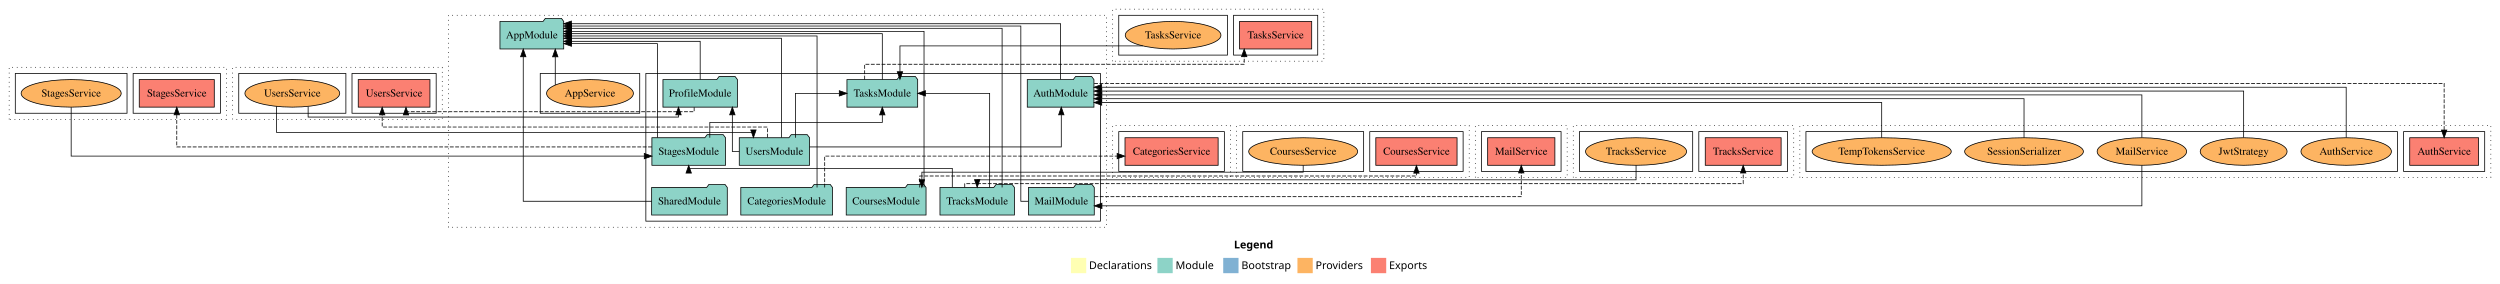
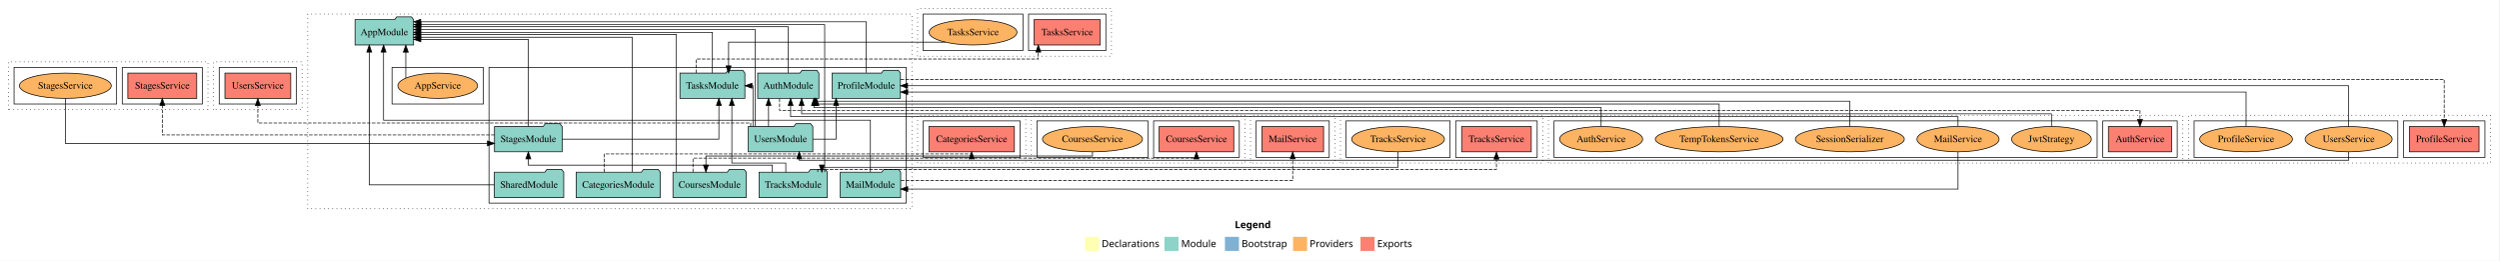
- <svg xmlns="http://www.w3.org/2000/svg" width="3267pt" height="371pt" viewBox="0.00 0.00 3267.00 371.00">
+ <svg xmlns="http://www.w3.org/2000/svg" width="3557pt" height="371pt" viewBox="0.00 0.00 3557.00 371.00">
  <g id="graph0" class="graph" transform="scale(1 1) rotate(0) translate(4 367)">
-     <polygon fill="#ffffff" stroke="transparent" points="-4,4 -4,-367 3263,-367 3263,4 -4,4" />
-     <text text-anchor="start" x="1608.509" y="-42.4" font-family="sans-serif" font-weight="bold" font-size="14.00" fill="#000000">Legend</text>
-     <polygon fill="#ffffb3" stroke="transparent" points="1395.5,-10 1395.5,-30 1415.5,-30 1415.5,-10 1395.5,-10" />
-     <text text-anchor="start" x="1419.129" y="-15.4" font-family="sans-serif" font-size="14.00" fill="#000000">  Declarations</text>
-     <polygon fill="#8dd3c7" stroke="transparent" points="1508.5,-10 1508.5,-30 1528.5,-30 1528.5,-10 1508.5,-10" />
-     <text text-anchor="start" x="1532.225" y="-15.4" font-family="sans-serif" font-size="14.00" fill="#000000">  Module</text>
-     <polygon fill="#80b1d3" stroke="transparent" points="1594.5,-10 1594.5,-30 1614.5,-30 1614.5,-10 1594.5,-10" />
-     <text text-anchor="start" x="1618.281" y="-15.4" font-family="sans-serif" font-size="14.00" fill="#000000">  Bootstrap</text>
-     <polygon fill="#fdb462" stroke="transparent" points="1691.5,-10 1691.5,-30 1711.5,-30 1711.5,-10 1691.5,-10" />
-     <text text-anchor="start" x="1715.173" y="-15.4" font-family="sans-serif" font-size="14.00" fill="#000000">  Providers</text>
-     <polygon fill="#fb8072" stroke="transparent" points="1787.5,-10 1787.5,-30 1807.5,-30 1807.5,-10 1787.5,-10" />
-     <text text-anchor="start" x="1811.226" y="-15.4" font-family="sans-serif" font-size="14.00" fill="#000000">  Exports</text>
+     <polygon fill="#ffffff" stroke="transparent" points="-4,4 -4,-367 3553,-367 3553,4 -4,4" />
+     <text text-anchor="start" x="1753.509" y="-42.4" font-family="sans-serif" font-weight="bold" font-size="14.00" fill="#000000">Legend</text>
+     <polygon fill="#ffffb3" stroke="transparent" points="1540.5,-10 1540.5,-30 1560.5,-30 1560.5,-10 1540.5,-10" />
+     <text text-anchor="start" x="1564.129" y="-15.4" font-family="sans-serif" font-size="14.00" fill="#000000">  Declarations</text>
+     <polygon fill="#8dd3c7" stroke="transparent" points="1653.5,-10 1653.5,-30 1673.5,-30 1673.5,-10 1653.5,-10" />
+     <text text-anchor="start" x="1677.225" y="-15.4" font-family="sans-serif" font-size="14.00" fill="#000000">  Module</text>
+     <polygon fill="#80b1d3" stroke="transparent" points="1739.5,-10 1739.5,-30 1759.5,-30 1759.5,-10 1739.5,-10" />
+     <text text-anchor="start" x="1763.281" y="-15.4" font-family="sans-serif" font-size="14.00" fill="#000000">  Bootstrap</text>
+     <polygon fill="#fdb462" stroke="transparent" points="1836.5,-10 1836.5,-30 1856.5,-30 1856.5,-10 1836.5,-10" />
+     <text text-anchor="start" x="1860.173" y="-15.4" font-family="sans-serif" font-size="14.00" fill="#000000">  Providers</text>
+     <polygon fill="#fb8072" stroke="transparent" points="1932.5,-10 1932.5,-30 1952.5,-30 1952.5,-10 1932.5,-10" />
+     <text text-anchor="start" x="1956.226" y="-15.4" font-family="sans-serif" font-size="14.00" fill="#000000">  Exports</text>
    <g id="clust1" class="cluster">
-       <polygon fill="none" stroke="#000000" stroke-dasharray="1,5" points="582,-70 582,-347 1442,-347 1442,-70 582,-70" />
+       <polygon fill="none" stroke="#000000" stroke-dasharray="1,5" points="434,-70 434,-347 1294,-347 1294,-70 434,-70" />
    </g>
    <g id="clust3" class="cluster">
-       <polygon fill="none" stroke="#000000" points="840,-78 840,-271 1434,-271 1434,-78 840,-78" />
+       <polygon fill="none" stroke="#000000" points="692,-78 692,-271 1286,-271 1286,-78 692,-78" />
    </g>
    <g id="clust6" class="cluster">
-       <polygon fill="none" stroke="#000000" points="702,-219 702,-271 832,-271 832,-219 702,-219" />
+       <polygon fill="none" stroke="#000000" points="554,-219 554,-271 684,-271 684,-219 554,-219" />
    </g>
    <g id="clust7" class="cluster">
-       <polygon fill="none" stroke="#000000" stroke-dasharray="1,5" points="2348,-135 2348,-203 3251,-203 3251,-135 2348,-135" />
+       <polygon fill="none" stroke="#000000" stroke-dasharray="1,5" points="2200,-135 2200,-203 3103,-203 3103,-135 2200,-135" />
    </g>
    <g id="clust10" class="cluster">
-       <polygon fill="none" stroke="#000000" points="3137,-143 3137,-195 3243,-195 3243,-143 3137,-143" />
+       <polygon fill="none" stroke="#000000" points="2989,-143 2989,-195 3095,-195 3095,-143 2989,-143" />
    </g>
    <g id="clust12" class="cluster">
-       <polygon fill="none" stroke="#000000" points="2356,-143 2356,-195 3129,-195 3129,-143 2356,-143" />
+       <polygon fill="none" stroke="#000000" points="2208,-143 2208,-195 2981,-195 2981,-143 2208,-143" />
    </g>
    <g id="clust13" class="cluster">
-       <polygon fill="none" stroke="#000000" stroke-dasharray="1,5" points="1450,-135 1450,-203 1604,-203 1604,-135 1450,-135" />
+       <polygon fill="none" stroke="#000000" stroke-dasharray="1,5" points="1302,-135 1302,-203 1456,-203 1456,-135 1302,-135" />
    </g>
    <g id="clust16" class="cluster">
-       <polygon fill="none" stroke="#000000" points="1458,-143 1458,-195 1596,-195 1596,-143 1458,-143" />
+       <polygon fill="none" stroke="#000000" points="1310,-143 1310,-195 1448,-195 1448,-143 1310,-143" />
    </g>
    <g id="clust19" class="cluster">
-       <polygon fill="none" stroke="#000000" stroke-dasharray="1,5" points="1612,-135 1612,-203 1916,-203 1916,-135 1612,-135" />
+       <polygon fill="none" stroke="#000000" stroke-dasharray="1,5" points="1464,-135 1464,-203 1768,-203 1768,-135 1464,-135" />
    </g>
    <g id="clust22" class="cluster">
-       <polygon fill="none" stroke="#000000" points="1786,-143 1786,-195 1908,-195 1908,-143 1786,-143" />
+       <polygon fill="none" stroke="#000000" points="1638,-143 1638,-195 1760,-195 1760,-143 1638,-143" />
    </g>
    <g id="clust24" class="cluster">
-       <polygon fill="none" stroke="#000000" points="1620,-143 1620,-195 1778,-195 1778,-143 1620,-143" />
+       <polygon fill="none" stroke="#000000" points="1472,-143 1472,-195 1630,-195 1630,-143 1472,-143" />
    </g>
    <g id="clust31" class="cluster">
-       <polygon fill="none" stroke="#000000" stroke-dasharray="1,5" points="1924,-135 1924,-203 2044,-203 2044,-135 1924,-135" />
+       <polygon fill="none" stroke="#000000" stroke-dasharray="1,5" points="1776,-135 1776,-203 1896,-203 1896,-135 1776,-135" />
    </g>
    <g id="clust34" class="cluster">
-       <polygon fill="none" stroke="#000000" points="1932,-143 1932,-195 2036,-195 2036,-143 1932,-143" />
+       <polygon fill="none" stroke="#000000" points="1784,-143 1784,-195 1888,-195 1888,-143 1784,-143" />
    </g>
    <g id="clust37" class="cluster">
-       <polygon fill="none" stroke="#000000" stroke-dasharray="1,5" points="300,-211 300,-279 574,-279 574,-211 300,-211" />
+       <polygon fill="none" stroke="#000000" stroke-dasharray="1,5" points="3111,-135 3111,-203 3541,-203 3541,-135 3111,-135" />
    </g>
    <g id="clust40" class="cluster">
-       <polygon fill="none" stroke="#000000" points="456,-219 456,-271 566,-271 566,-219 456,-219" />
+       <polygon fill="none" stroke="#000000" points="3417,-143 3417,-195 3533,-195 3533,-143 3417,-143" />
    </g>
    <g id="clust42" class="cluster">
-       <polygon fill="none" stroke="#000000" points="308,-219 308,-271 448,-271 448,-219 308,-219" />
+       <polygon fill="none" stroke="#000000" points="3119,-143 3119,-195 3409,-195 3409,-143 3119,-143" />
    </g>
    <g id="clust49" class="cluster">
      <polygon fill="none" stroke="#000000" stroke-dasharray="1,5" points="8,-211 8,-279 292,-279 292,-211 8,-211" />
    </g>
    <g id="clust52" class="cluster">
      <polygon fill="none" stroke="#000000" points="170,-219 170,-271 284,-271 284,-219 170,-219" />
    </g>
    <g id="clust54" class="cluster">
      <polygon fill="none" stroke="#000000" points="16,-219 16,-271 162,-271 162,-219 16,-219" />
    </g>
    <g id="clust55" class="cluster">
-       <polygon fill="none" stroke="#000000" stroke-dasharray="1,5" points="1450,-287 1450,-355 1726,-355 1726,-287 1450,-287" />
+       <polygon fill="none" stroke="#000000" stroke-dasharray="1,5" points="1302,-287 1302,-355 1578,-355 1578,-287 1302,-287" />
    </g>
    <g id="clust58" class="cluster">
-       <polygon fill="none" stroke="#000000" points="1608,-295 1608,-347 1718,-347 1718,-295 1608,-295" />
+       <polygon fill="none" stroke="#000000" points="1460,-295 1460,-347 1570,-347 1570,-295 1460,-295" />
    </g>
    <g id="clust60" class="cluster">
-       <polygon fill="none" stroke="#000000" points="1458,-295 1458,-347 1600,-347 1600,-295 1458,-295" />
+       <polygon fill="none" stroke="#000000" points="1310,-295 1310,-347 1452,-347 1452,-295 1310,-295" />
    </g>
    <g id="clust61" class="cluster">
-       <polygon fill="none" stroke="#000000" stroke-dasharray="1,5" points="2052,-135 2052,-203 2340,-203 2340,-135 2052,-135" />
+       <polygon fill="none" stroke="#000000" stroke-dasharray="1,5" points="1904,-135 1904,-203 2192,-203 2192,-135 1904,-135" />
    </g>
    <g id="clust64" class="cluster">
-       <polygon fill="none" stroke="#000000" points="2216,-143 2216,-195 2332,-195 2332,-143 2216,-143" />
+       <polygon fill="none" stroke="#000000" points="2068,-143 2068,-195 2184,-195 2184,-143 2068,-143" />
    </g>
    <g id="clust66" class="cluster">
-       <polygon fill="none" stroke="#000000" points="2060,-143 2060,-195 2208,-195 2208,-143 2060,-143" />
+       <polygon fill="none" stroke="#000000" points="1912,-143 1912,-195 2060,-195 2060,-143 1912,-143" />
+     </g>
+     <g id="clust67" class="cluster">
+       <polygon fill="none" stroke="#000000" stroke-dasharray="1,5" points="300,-211 300,-279 426,-279 426,-211 300,-211" />
+     </g>
+     <g id="clust70" class="cluster">
+       <polygon fill="none" stroke="#000000" points="308,-219 308,-271 418,-271 418,-219 308,-219" />
    </g>
    <g id="node1" class="node">
-       <polygon fill="#8dd3c7" stroke="#000000" points="1425.548,-263 1422.548,-267 1401.548,-267 1398.548,-263 1338.452,-263 1338.452,-227 1425.548,-227 1425.548,-263" />
-       <text text-anchor="middle" x="1382" y="-240.8" font-family="Times,serif" font-size="14.00" fill="#000000">AuthModule</text>
+       <polygon fill="#8dd3c7" stroke="#000000" points="1161.548,-263 1158.548,-267 1137.548,-267 1134.548,-263 1074.452,-263 1074.452,-227 1161.548,-227 1161.548,-263" />
+       <text text-anchor="middle" x="1118" y="-240.8" font-family="Times,serif" font-size="14.00" fill="#000000">AuthModule</text>
    </g>
    <g id="node11" class="node">
-       <polygon fill="#8dd3c7" stroke="#000000" points="732.657,-339 729.657,-343 708.657,-343 705.657,-339 649.343,-339 649.343,-303 732.657,-303 732.657,-339" />
-       <text text-anchor="middle" x="691" y="-316.8" font-family="Times,serif" font-size="14.00" fill="#000000">AppModule</text>
+       <polygon fill="#8dd3c7" stroke="#000000" points="584.657,-339 581.657,-343 560.657,-343 557.657,-339 501.343,-339 501.343,-303 584.657,-303 584.657,-339" />
+       <text text-anchor="middle" x="543" y="-316.8" font-family="Times,serif" font-size="14.00" fill="#000000">AppModule</text>
    </g>
    <g id="edge1" class="edge">
-       <path fill="none" stroke="#000000" d="M1382,-263.415C1382,-290.006 1382,-336 1382,-336 1382,-336 742.669,-336 742.669,-336" />
-       <polygon fill="#000000" stroke="#000000" points="742.669,-332.5 732.669,-336 742.669,-339.5 742.669,-332.5" />
+       <path fill="none" stroke="#000000" d="M1118,-263.227C1118,-287.932 1118,-329 1118,-329 1118,-329 594.816,-329 594.816,-329" />
+       <polygon fill="#000000" stroke="#000000" points="594.816,-325.5 584.816,-329 594.816,-332.5 594.816,-325.5" />
    </g>
    <g id="node13" class="node">
-       <polygon fill="#fb8072" stroke="#000000" points="3234.976,-187 3145.024,-187 3145.024,-151 3234.976,-151 3234.976,-187" />
-       <text text-anchor="middle" x="3190" y="-164.8" font-family="Times,serif" font-size="14.00" fill="#000000">AuthService </text>
+       <polygon fill="#fb8072" stroke="#000000" points="3086.976,-187 2997.024,-187 2997.024,-151 3086.976,-151 3086.976,-187" />
+       <text text-anchor="middle" x="3042" y="-164.8" font-family="Times,serif" font-size="14.00" fill="#000000">AuthService </text>
    </g>
    <g id="edge13" class="edge">
-       <path fill="none" stroke="#000000" stroke-dasharray="5,2" d="M1425.796,-258C1701.908,-258 3190,-258 3190,-258 3190,-258 3190,-197.011 3190,-197.011" />
-       <polygon fill="#000000" stroke="#000000" points="3193.5,-197.01 3190,-187.011 3186.5,-197.011 3193.5,-197.01" />
+       <path fill="none" stroke="#000000" stroke-dasharray="5,2" d="M1105.62,-226.68C1105.62,-218.212 1105.62,-210 1105.62,-210 1105.62,-210 3042,-210 3042,-210 3042,-210 3042,-197.102 3042,-197.102" />
+       <polygon fill="#000000" stroke="#000000" points="3045.5,-197.102 3042,-187.102 3038.5,-197.103 3045.5,-197.102" />
    </g>
    <g id="node2" class="node">
-       <polygon fill="#8dd3c7" stroke="#000000" points="1083.917,-122 1080.917,-126 1059.917,-126 1056.917,-122 964.083,-122 964.083,-86 1083.917,-86 1083.917,-122" />
-       <text text-anchor="middle" x="1024" y="-99.8" font-family="Times,serif" font-size="14.00" fill="#000000">CategoriesModule</text>
+       <polygon fill="#8dd3c7" stroke="#000000" points="935.917,-122 932.917,-126 911.917,-126 908.917,-122 816.083,-122 816.083,-86 935.917,-86 935.917,-122" />
+       <text text-anchor="middle" x="876" y="-99.8" font-family="Times,serif" font-size="14.00" fill="#000000">CategoriesModule</text>
    </g>
    <g id="edge2" class="edge">
-       <path fill="none" stroke="#000000" d="M1063.71,-122.044C1063.71,-173.958 1063.71,-320 1063.71,-320 1063.71,-320 742.67,-320 742.67,-320" />
-       <polygon fill="#000000" stroke="#000000" points="742.67,-316.5 732.67,-320 742.67,-323.5 742.67,-316.5" />
+       <path fill="none" stroke="#000000" d="M895.903,-122.269C895.903,-173.361 895.903,-314 895.903,-314 895.903,-314 594.868,-314 594.868,-314" />
+       <polygon fill="#000000" stroke="#000000" points="594.868,-310.5 584.868,-314 594.868,-317.5 594.868,-310.5" />
    </g>
    <g id="node19" class="node">
-       <polygon fill="#fb8072" stroke="#000000" points="1587.845,-187 1466.155,-187 1466.155,-151 1587.845,-151 1587.845,-187" />
-       <text text-anchor="middle" x="1527" y="-164.8" font-family="Times,serif" font-size="14.00" fill="#000000">CategoriesService </text>
+       <polygon fill="#fb8072" stroke="#000000" points="1439.845,-187 1318.155,-187 1318.155,-151 1439.845,-151 1439.845,-187" />
+       <text text-anchor="middle" x="1379" y="-164.8" font-family="Times,serif" font-size="14.00" fill="#000000">CategoriesService </text>
    </g>
    <g id="edge19" class="edge">
-       <path fill="none" stroke="#000000" stroke-dasharray="5,2" d="M1073.709,-122.022C1073.709,-139.373 1073.709,-163 1073.709,-163 1073.709,-163 1455.867,-163 1455.867,-163" />
-       <polygon fill="#000000" stroke="#000000" points="1455.867,-166.5 1465.867,-163 1455.867,-159.5 1455.867,-166.5" />
+       <path fill="none" stroke="#000000" stroke-dasharray="5,2" d="M856.097,-122.15C856.097,-134.271 856.097,-148 856.097,-148 856.097,-148 1379,-148 1379,-148 1379,-148 1379,-148.292 1379,-148.292" />
+       <polygon fill="#000000" stroke="#000000" points="1375.5,-140.92 1379,-150.92 1382.5,-140.92 1375.5,-140.92" />
    </g>
    <g id="node3" class="node">
-       <polygon fill="#8dd3c7" stroke="#000000" points="1206.151,-122 1203.151,-126 1182.151,-126 1179.151,-122 1101.849,-122 1101.849,-86 1206.151,-86 1206.151,-122" />
-       <text text-anchor="middle" x="1154" y="-99.8" font-family="Times,serif" font-size="14.00" fill="#000000">CoursesModule</text>
+       <polygon fill="#8dd3c7" stroke="#000000" points="1058.151,-122 1055.151,-126 1034.151,-126 1031.151,-122 953.849,-122 953.849,-86 1058.151,-86 1058.151,-122" />
+       <text text-anchor="middle" x="1006" y="-99.8" font-family="Times,serif" font-size="14.00" fill="#000000">CoursesModule</text>
    </g>
    <g id="edge3" class="edge">
-       <path fill="none" stroke="#000000" d="M1203.52,-122.167C1203.52,-175.187 1203.52,-326 1203.52,-326 1203.52,-326 742.942,-326 742.942,-326" />
-       <polygon fill="#000000" stroke="#000000" points="742.942,-322.5 732.942,-326 742.942,-329.5 742.942,-322.5" />
+       <path fill="none" stroke="#000000" d="M958.786,-122.246C958.786,-173.997 958.786,-318 958.786,-318 958.786,-318 594.771,-318 594.771,-318" />
+       <polygon fill="#000000" stroke="#000000" points="594.771,-314.5 584.771,-318 594.771,-321.5 594.771,-314.5" />
    </g>
    <g id="node20" class="node">
-       <polygon fill="#fb8072" stroke="#000000" points="1900.079,-187 1793.921,-187 1793.921,-151 1900.079,-151 1900.079,-187" />
-       <text text-anchor="middle" x="1847" y="-164.8" font-family="Times,serif" font-size="14.00" fill="#000000">CoursesService </text>
+       <polygon fill="#fb8072" stroke="#000000" points="1752.079,-187 1645.921,-187 1645.921,-151 1752.079,-151 1752.079,-187" />
+       <text text-anchor="middle" x="1699" y="-164.8" font-family="Times,serif" font-size="14.00" fill="#000000">CoursesService </text>
    </g>
    <g id="edge20" class="edge">
-       <path fill="none" stroke="#000000" stroke-dasharray="5,2" d="M1197.909,-122.045C1197.909,-129.749 1197.909,-137 1197.909,-137 1197.909,-137 1847,-137 1847,-137 1847,-137 1847,-140.757 1847,-140.757" />
-       <polygon fill="#000000" stroke="#000000" points="1843.5,-140.757 1847,-150.757 1850.5,-140.757 1843.5,-140.757" />
+       <path fill="none" stroke="#000000" stroke-dasharray="5,2" d="M982.338,-122.11C982.338,-131.897 982.338,-142 982.338,-142 982.338,-142 1699,-142 1699,-142 1699,-142 1699,-142.884 1699,-142.884" />
+       <polygon fill="#000000" stroke="#000000" points="1695.5,-140.841 1699,-150.841 1702.5,-140.841 1695.5,-140.841" />
    </g>
    <g id="node4" class="node">
-       <polygon fill="#8dd3c7" stroke="#000000" points="1425.99,-122 1422.99,-126 1401.99,-126 1398.99,-122 1340.01,-122 1340.01,-86 1425.99,-86 1425.99,-122" />
-       <text text-anchor="middle" x="1383" y="-99.8" font-family="Times,serif" font-size="14.00" fill="#000000">MailModule</text>
+       <polygon fill="#8dd3c7" stroke="#000000" points="1277.99,-122 1274.99,-126 1253.99,-126 1250.99,-122 1192.01,-122 1192.01,-86 1277.99,-86 1277.99,-122" />
+       <text text-anchor="middle" x="1235" y="-99.8" font-family="Times,serif" font-size="14.00" fill="#000000">MailModule</text>
    </g>
    <g id="edge4" class="edge">
-       <path fill="none" stroke="#000000" d="M1339.739,-104C1333.984,-104 1330.023,-104 1330.023,-104 1330.023,-104 1330.023,-333 1330.023,-333 1330.023,-333 742.928,-333 742.928,-333" />
-       <polygon fill="#000000" stroke="#000000" points="742.928,-329.5 732.928,-333 742.928,-336.5 742.928,-329.5" />
+       <path fill="none" stroke="#000000" d="M1234.915,-122.176C1234.915,-148.988 1234.915,-196 1234.915,-196 1234.915,-196 541.977,-196 541.977,-196 541.977,-196 541.977,-292.824 541.977,-292.824" />
+       <polygon fill="#000000" stroke="#000000" points="538.477,-292.824 541.977,-302.824 545.477,-292.824 538.477,-292.824" />
    </g>
    <g id="node22" class="node">
-       <polygon fill="#fb8072" stroke="#000000" points="2027.918,-187 1940.082,-187 1940.082,-151 2027.918,-151 2027.918,-187" />
-       <text text-anchor="middle" x="1984" y="-164.8" font-family="Times,serif" font-size="14.00" fill="#000000">MailService </text>
+       <polygon fill="#fb8072" stroke="#000000" points="1879.918,-187 1792.082,-187 1792.082,-151 1879.918,-151 1879.918,-187" />
+       <text text-anchor="middle" x="1836" y="-164.8" font-family="Times,serif" font-size="14.00" fill="#000000">MailService </text>
    </g>
    <g id="edge22" class="edge">
-       <path fill="none" stroke="#000000" stroke-dasharray="5,2" d="M1426.222,-110C1564.026,-110 1984,-110 1984,-110 1984,-110 1984,-140.977 1984,-140.977" />
-       <polygon fill="#000000" stroke="#000000" points="1980.5,-140.977 1984,-150.977 1987.5,-140.977 1980.5,-140.977" />
+       <path fill="none" stroke="#000000" stroke-dasharray="5,2" d="M1278.222,-110C1416.026,-110 1836,-110 1836,-110 1836,-110 1836,-140.977 1836,-140.977" />
+       <polygon fill="#000000" stroke="#000000" points="1832.5,-140.977 1836,-150.977 1839.5,-140.977 1832.5,-140.977" />
    </g>
    <g id="node5" class="node">
-       <polygon fill="#8dd3c7" stroke="#000000" points="959.65,-263 956.65,-267 935.65,-267 932.65,-263 862.35,-263 862.35,-227 959.65,-227 959.65,-263" />
-       <text text-anchor="middle" x="911" y="-240.8" font-family="Times,serif" font-size="14.00" fill="#000000">ProfileModule</text>
+       <polygon fill="#8dd3c7" stroke="#000000" points="1277.65,-263 1274.65,-267 1253.65,-267 1250.65,-263 1180.35,-263 1180.35,-227 1277.65,-227 1277.65,-263" />
+       <text text-anchor="middle" x="1229" y="-240.8" font-family="Times,serif" font-size="14.00" fill="#000000">ProfileModule</text>
    </g>
    <g id="edge5" class="edge">
-       <path fill="none" stroke="#000000" d="M911,-263.223C911,-283.365 911,-313 911,-313 911,-313 742.898,-313 742.898,-313" />
-       <polygon fill="#000000" stroke="#000000" points="742.898,-309.5 732.898,-313 742.898,-316.5 742.898,-309.5" />
+       <path fill="none" stroke="#000000" d="M1229,-263.415C1229,-290.006 1229,-336 1229,-336 1229,-336 594.88,-336 594.88,-336" />
+       <polygon fill="#000000" stroke="#000000" points="594.88,-332.5 584.88,-336 594.88,-339.5 594.88,-332.5" />
    </g>
    <g id="node23" class="node">
-       <polygon fill="#fb8072" stroke="#000000" points="557.849,-263 464.151,-263 464.151,-227 557.849,-227 557.849,-263" />
-       <text text-anchor="middle" x="511" y="-240.8" font-family="Times,serif" font-size="14.00" fill="#000000">UsersService </text>
+       <polygon fill="#fb8072" stroke="#000000" points="3524.578,-187 3425.422,-187 3425.422,-151 3524.578,-151 3524.578,-187" />
+       <text text-anchor="middle" x="3475" y="-164.8" font-family="Times,serif" font-size="14.00" fill="#000000">ProfileService </text>
    </g>
    <g id="edge25" class="edge">
-       <path fill="none" stroke="#000000" stroke-dasharray="5,2" d="M903.112,-226.81C903.112,-223.462 903.112,-221 903.112,-221 903.112,-221 526.558,-221 526.558,-221 526.558,-221 526.558,-221.581 526.558,-221.581" />
-       <polygon fill="#000000" stroke="#000000" points="523.058,-216.81 526.558,-226.81 530.058,-216.81 523.058,-216.81" />
+       <path fill="none" stroke="#000000" stroke-dasharray="5,2" d="M1277.736,-254C1605.454,-254 3475,-254 3475,-254 3475,-254 3475,-197.026 3475,-197.026" />
+       <polygon fill="#000000" stroke="#000000" points="3478.5,-197.026 3475,-187.026 3471.5,-197.026 3478.5,-197.026" />
    </g>
    <g id="node6" class="node">
-       <polygon fill="#8dd3c7" stroke="#000000" points="946.423,-122 943.423,-126 922.423,-126 919.423,-122 847.577,-122 847.577,-86 946.423,-86 946.423,-122" />
-       <text text-anchor="middle" x="897" y="-99.8" font-family="Times,serif" font-size="14.00" fill="#000000">SharedModule</text>
+       <polygon fill="#8dd3c7" stroke="#000000" points="798.423,-122 795.423,-126 774.423,-126 771.423,-122 699.577,-122 699.577,-86 798.423,-86 798.423,-122" />
+       <text text-anchor="middle" x="749" y="-99.8" font-family="Times,serif" font-size="14.00" fill="#000000">SharedModule</text>
    </g>
    <g id="edge6" class="edge">
-       <path fill="none" stroke="#000000" d="M847.708,-104C783.618,-104 679.776,-104 679.776,-104 679.776,-104 679.776,-292.872 679.776,-292.872" />
-       <polygon fill="#000000" stroke="#000000" points="676.276,-292.872 679.776,-302.872 683.276,-292.872 676.276,-292.872" />
+       <path fill="none" stroke="#000000" d="M699.652,-104C632.764,-104 521.574,-104 521.574,-104 521.574,-104 521.574,-292.872 521.574,-292.872" />
+       <polygon fill="#000000" stroke="#000000" points="518.075,-292.872 521.574,-302.872 525.075,-292.872 518.075,-292.872" />
    </g>
    <g id="node7" class="node">
-       <polygon fill="#8dd3c7" stroke="#000000" points="944.097,-187 941.097,-191 920.097,-191 917.097,-187 847.903,-187 847.903,-151 944.097,-151 944.097,-187" />
-       <text text-anchor="middle" x="896" y="-164.8" font-family="Times,serif" font-size="14.00" fill="#000000">StagesModule</text>
+       <polygon fill="#8dd3c7" stroke="#000000" points="796.097,-187 793.097,-191 772.097,-191 769.097,-187 699.903,-187 699.903,-151 796.097,-151 796.097,-187" />
+       <text text-anchor="middle" x="748" y="-164.8" font-family="Times,serif" font-size="14.00" fill="#000000">StagesModule</text>
    </g>
    <g id="node8" class="node">
-       <polygon fill="#8dd3c7" stroke="#000000" points="1195.206,-263 1192.206,-267 1171.206,-267 1168.206,-263 1102.794,-263 1102.794,-227 1195.206,-227 1195.206,-263" />
-       <text text-anchor="middle" x="1149" y="-240.8" font-family="Times,serif" font-size="14.00" fill="#000000">TasksModule</text>
-     </g>
-     <g id="edge30" class="edge">
-       <path fill="none" stroke="#000000" d="M923.58,-187.11C923.58,-196.897 923.58,-207 923.58,-207 923.58,-207 1149,-207 1149,-207 1149,-207 1149,-216.89 1149,-216.89" />
-       <polygon fill="#000000" stroke="#000000" points="1145.5,-216.89 1149,-226.89 1152.5,-216.89 1145.5,-216.89" />
+       <polygon fill="#8dd3c7" stroke="#000000" points="1056.206,-263 1053.206,-267 1032.206,-267 1029.206,-263 963.794,-263 963.794,-227 1056.206,-227 1056.206,-263" />
+       <text text-anchor="middle" x="1010" y="-240.8" font-family="Times,serif" font-size="14.00" fill="#000000">TasksModule</text>
+     </g>
+     <g id="edge31" class="edge">
+       <path fill="none" stroke="#000000" d="M796.176,-169C874.114,-169 1019.221,-169 1019.221,-169 1019.221,-169 1019.221,-216.989 1019.221,-216.989" />
+       <polygon fill="#000000" stroke="#000000" points="1015.721,-216.989 1019.221,-226.989 1022.721,-216.989 1015.721,-216.989" />
    </g>
    <g id="edge7" class="edge">
-       <path fill="none" stroke="#000000" d="M855.063,-187.145C855.063,-225.226 855.063,-310 855.063,-310 855.063,-310 742.825,-310 742.825,-310" />
-       <polygon fill="#000000" stroke="#000000" points="742.825,-306.5 732.825,-310 742.825,-313.5 742.825,-306.5" />
-     </g>
-     <g id="node25" class="node">
+       <path fill="none" stroke="#000000" d="M748,-187.273C748,-225.625 748,-311 748,-311 748,-311 594.98,-311 594.98,-311" />
+       <polygon fill="#000000" stroke="#000000" points="594.98,-307.5 584.98,-311 594.98,-314.5 594.98,-307.5" />
+     </g>
+     <g id="node26" class="node">
      <polygon fill="#fb8072" stroke="#000000" points="276.025,-263 177.975,-263 177.975,-227 276.025,-227 276.025,-263" />
      <text text-anchor="middle" x="227" y="-240.8" font-family="Times,serif" font-size="14.00" fill="#000000">StagesService </text>
    </g>
+     <g id="edge29" class="edge">
+       <path fill="none" stroke="#000000" stroke-dasharray="5,2" d="M699.919,-175C570.941,-175 227,-175 227,-175 227,-175 227,-216.973 227,-216.973" />
+       <polygon fill="#000000" stroke="#000000" points="223.5,-216.973 227,-226.973 230.5,-216.973 223.5,-216.973" />
+     </g>
+     <g id="edge8" class="edge">
+       <path fill="none" stroke="#000000" d="M1010,-263.011C1010,-285.485 1010,-321 1010,-321 1010,-321 594.854,-321 594.854,-321" />
+       <polygon fill="#000000" stroke="#000000" points="594.854,-317.5 584.854,-321 594.854,-324.5 594.854,-317.5" />
+     </g>
+     <g id="node28" class="node">
+       <polygon fill="#fb8072" stroke="#000000" points="1562.134,-339 1467.866,-339 1467.866,-303 1562.134,-303 1562.134,-339" />
+       <text text-anchor="middle" x="1515" y="-316.8" font-family="Times,serif" font-size="14.00" fill="#000000">TasksService </text>
+     </g>
+     <g id="edge34" class="edge">
+       <path fill="none" stroke="#000000" stroke-dasharray="5,2" d="M986.948,-263.11C986.948,-272.897 986.948,-283 986.948,-283 986.948,-283 1473.916,-283 1473.916,-283 1473.916,-283 1473.916,-292.89 1473.916,-292.89" />
+       <polygon fill="#000000" stroke="#000000" points="1470.416,-292.89 1473.916,-302.89 1477.416,-292.89 1470.416,-292.89" />
+     </g>
+     <g id="node9" class="node">
+       <polygon fill="#8dd3c7" stroke="#000000" points="1173.638,-122 1170.638,-126 1149.638,-126 1146.638,-122 1076.362,-122 1076.362,-86 1173.638,-86 1173.638,-122" />
+       <text text-anchor="middle" x="1125" y="-99.8" font-family="Times,serif" font-size="14.00" fill="#000000">TracksModule</text>
+     </g>
    <g id="edge28" class="edge">
-       <path fill="none" stroke="#000000" stroke-dasharray="5,2" d="M847.887,-175C694.491,-175 227,-175 227,-175 227,-175 227,-216.973 227,-216.973" />
-       <polygon fill="#000000" stroke="#000000" points="223.5,-216.973 227,-226.973 230.5,-216.973 223.5,-216.973" />
-     </g>
-     <g id="edge8" class="edge">
-       <path fill="none" stroke="#000000" d="M1149,-263.091C1149,-286.133 1149,-323 1149,-323 1149,-323 742.859,-323 742.859,-323" />
-       <polygon fill="#000000" stroke="#000000" points="742.859,-319.5 732.859,-323 742.859,-326.5 742.859,-319.5" />
+       <path fill="none" stroke="#000000" d="M1095.314,-122.207C1095.314,-127.555 1095.314,-132 1095.314,-132 1095.314,-132 748,-132 748,-132 748,-132 748,-140.934 748,-140.934" />
+       <polygon fill="#000000" stroke="#000000" points="744.5,-140.934 748,-150.934 751.5,-140.934 744.5,-140.934" />
+     </g>
+     <g id="edge32" class="edge">
+       <path fill="none" stroke="#000000" d="M1114.446,-122.033C1114.446,-128.853 1114.446,-135 1114.446,-135 1114.446,-135 1037.662,-135 1037.662,-135 1037.662,-135 1037.662,-216.836 1037.662,-216.836" />
+       <polygon fill="#000000" stroke="#000000" points="1034.162,-216.836 1037.662,-226.836 1041.162,-216.836 1034.162,-216.836" />
+     </g>
+     <g id="edge9" class="edge">
+       <path fill="none" stroke="#000000" d="M1169.803,-122.273C1169.803,-176.376 1169.803,-332 1169.803,-332 1169.803,-332 595.1,-332 595.1,-332" />
+       <polygon fill="#000000" stroke="#000000" points="595.1,-328.5 585.1,-332 595.1,-335.5 595.1,-328.5" />
+     </g>
+     <g id="node30" class="node">
+       <polygon fill="#fb8072" stroke="#000000" points="2175.566,-187 2076.434,-187 2076.434,-151 2175.566,-151 2175.566,-187" />
+       <text text-anchor="middle" x="2126" y="-164.8" font-family="Times,serif" font-size="14.00" fill="#000000">TracksService </text>
+     </g>
+     <g id="edge36" class="edge">
+       <path fill="none" stroke="#000000" stroke-dasharray="5,2" d="M1159.961,-122.168C1159.961,-124.448 1159.961,-126 1159.961,-126 1159.961,-126 2126,-126 2126,-126 2126,-126 2126,-140.515 2126,-140.515" />
+       <polygon fill="#000000" stroke="#000000" points="2122.5,-140.514 2126,-150.515 2129.5,-140.515 2122.5,-140.514" />
+     </g>
+     <g id="node10" class="node">
+       <polygon fill="#8dd3c7" stroke="#000000" points="1152.922,-187 1149.922,-191 1128.922,-191 1125.922,-187 1061.078,-187 1061.078,-151 1152.922,-151 1152.922,-187" />
+       <text text-anchor="middle" x="1107" y="-164.8" font-family="Times,serif" font-size="14.00" fill="#000000">UsersModule</text>
+     </g>
+     <g id="edge12" class="edge">
+       <path fill="none" stroke="#000000" d="M1089.923,-187.011C1089.923,-187.011 1089.923,-216.855 1089.923,-216.855" />
+       <polygon fill="#000000" stroke="#000000" points="1086.423,-216.855 1089.923,-226.855 1093.423,-216.855 1086.423,-216.855" />
+     </g>
+     <g id="edge24" class="edge">
+       <path fill="none" stroke="#000000" d="M1153.007,-169C1170.406,-169 1186.09,-169 1186.09,-169 1186.09,-169 1186.09,-216.989 1186.09,-216.989" />
+       <polygon fill="#000000" stroke="#000000" points="1182.59,-216.989 1186.09,-226.989 1189.59,-216.989 1182.59,-216.989" />
+     </g>
+     <g id="edge33" class="edge">
+       <path fill="none" stroke="#000000" d="M1067.758,-187.011C1067.758,-209.485 1067.758,-245 1067.758,-245 1067.758,-245 1066.347,-245 1066.347,-245" />
+       <polygon fill="#000000" stroke="#000000" points="1066.347,-241.5 1056.347,-245 1066.347,-248.5 1066.347,-241.5" />
+     </g>
+     <g id="edge10" class="edge">
+       <path fill="none" stroke="#000000" d="M1070.992,-187.201C1070.992,-228.352 1070.992,-325 1070.992,-325 1070.992,-325 594.872,-325 594.872,-325" />
+       <polygon fill="#000000" stroke="#000000" points="594.872,-321.5 584.872,-325 594.872,-328.5 594.872,-321.5" />
+     </g>
+     <g id="node32" class="node">
+       <polygon fill="#fb8072" stroke="#000000" points="409.849,-263 316.151,-263 316.151,-227 409.849,-227 409.849,-263" />
+       <text text-anchor="middle" x="363" y="-240.8" font-family="Times,serif" font-size="14.00" fill="#000000">UsersService </text>
+     </g>
+     <g id="edge38" class="edge">
+       <path fill="none" stroke="#000000" stroke-dasharray="5,2" d="M1064.524,-187.122C1064.524,-189.973 1064.524,-192 1064.524,-192 1064.524,-192 363,-192 363,-192 363,-192 363,-216.76 363,-216.76" />
+       <polygon fill="#000000" stroke="#000000" points="359.5,-216.76 363,-226.76 366.5,-216.76 359.5,-216.76" />
+     </g>
+     <g id="node12" class="node">
+       <ellipse fill="#fdb462" stroke="#000000" cx="619" cy="-245" rx="56.741" ry="18" />
+       <text text-anchor="middle" x="619" y="-240.8" font-family="Times,serif" font-size="14.00" fill="#000000">AppService</text>
+     </g>
+     <g id="edge11" class="edge">
+       <path fill="none" stroke="#000000" d="M573.604,-255.889C573.604,-255.889 573.604,-292.795 573.604,-292.795" />
+       <polygon fill="#000000" stroke="#000000" points="570.104,-292.795 573.604,-302.795 577.104,-292.795 570.104,-292.795" />
+     </g>
+     <g id="node14" class="node">
+       <ellipse fill="#fdb462" stroke="#000000" cx="2275" cy="-169" rx="59.108" ry="18" />
+       <text text-anchor="middle" x="2275" y="-164.8" font-family="Times,serif" font-size="14.00" fill="#000000">AuthService</text>
+     </g>
+     <g id="edge14" class="edge">
+       <path fill="none" stroke="#000000" d="M2275,-187.044C2275,-199.563 2275,-214 2275,-214 2275,-214 1154.523,-214 1154.523,-214 1154.523,-214 1154.523,-216.967 1154.523,-216.967" />
+       <polygon fill="#000000" stroke="#000000" points="1151.023,-216.967 1154.523,-226.967 1158.023,-216.967 1151.023,-216.967" />
+     </g>
+     <g id="node15" class="node">
+       <ellipse fill="#fdb462" stroke="#000000" cx="2916" cy="-169" rx="56.756" ry="18" />
+       <text text-anchor="middle" x="2916" y="-164.8" font-family="Times,serif" font-size="14.00" fill="#000000">JwtStrategy</text>
+     </g>
+     <g id="edge15" class="edge">
+       <path fill="none" stroke="#000000" d="M2916,-187C2916,-196 2916,-205 2916,-205 2916,-205 1137.014,-205 1137.014,-205 1137.014,-205 1137.014,-216.873 1137.014,-216.873" />
+       <polygon fill="#000000" stroke="#000000" points="1133.514,-216.873 1137.014,-226.873 1140.514,-216.873 1133.514,-216.873" />
+     </g>
+     <g id="node16" class="node">
+       <ellipse fill="#fdb462" stroke="#000000" cx="2783" cy="-169" rx="58.461" ry="18" />
+       <text text-anchor="middle" x="2783" y="-164.8" font-family="Times,serif" font-size="14.00" fill="#000000">MailService</text>
+     </g>
+     <g id="edge16" class="edge">
+       <path fill="none" stroke="#000000" d="M2783,-187.243C2783,-194.43 2783,-201 2783,-201 2783,-201 1121.317,-201 1121.317,-201 1121.317,-201 1121.317,-216.85 1121.317,-216.85" />
+       <polygon fill="#000000" stroke="#000000" points="1117.817,-216.849 1121.317,-226.85 1124.817,-216.85 1117.817,-216.849" />
+     </g>
+     <g id="edge23" class="edge">
+       <path fill="none" stroke="#000000" d="M2783,-150.716C2783,-129.679 2783,-98 2783,-98 2783,-98 1288.018,-98 1288.018,-98" />
+       <polygon fill="#000000" stroke="#000000" points="1288.018,-94.5 1278.018,-98 1288.018,-101.5 1288.018,-94.5" />
+     </g>
+     <g id="node17" class="node">
+       <ellipse fill="#fdb462" stroke="#000000" cx="2629" cy="-169" rx="77.578" ry="18" />
+       <text text-anchor="middle" x="2629" y="-164.8" font-family="Times,serif" font-size="14.00" fill="#000000">SessionSerializer</text>
+     </g>
+     <g id="edge17" class="edge">
+       <path fill="none" stroke="#000000" d="M2629,-187.282C2629,-202.948 2629,-223 2629,-223 2629,-223 1158.148,-223 1158.148,-223 1158.148,-223 1158.148,-223.383 1158.148,-223.383" />
+       <polygon fill="#000000" stroke="#000000" points="1154.649,-216.832 1158.148,-226.832 1161.649,-216.832 1154.649,-216.832" />
+     </g>
+     <g id="node18" class="node">
+       <ellipse fill="#fdb462" stroke="#000000" cx="2443" cy="-169" rx="90.892" ry="18" />
+       <text text-anchor="middle" x="2443" y="-164.8" font-family="Times,serif" font-size="14.00" fill="#000000">TempTokensService</text>
+     </g>
+     <g id="edge18" class="edge">
+       <path fill="none" stroke="#000000" d="M2443,-187.051C2443,-201.373 2443,-219 2443,-219 2443,-219 1156.336,-219 1156.336,-219 1156.336,-219 1156.336,-219.794 1156.336,-219.794" />
+       <polygon fill="#000000" stroke="#000000" points="1152.836,-216.942 1156.336,-226.942 1159.836,-216.942 1152.836,-216.942" />
+     </g>
+     <g id="node21" class="node">
+       <ellipse fill="#fdb462" stroke="#000000" cx="1551" cy="-169" rx="71.204" ry="18" />
+       <text text-anchor="middle" x="1551" y="-164.8" font-family="Times,serif" font-size="14.00" fill="#000000">CoursesService</text>
+     </g>
+     <g id="edge21" class="edge">
+       <path fill="none" stroke="#000000" d="M1551,-150.81C1551,-147.462 1551,-145 1551,-145 1551,-145 1000.779,-145 1000.779,-145 1000.779,-145 1000.779,-132.102 1000.779,-132.102" />
+       <polygon fill="#000000" stroke="#000000" points="1004.279,-132.102 1000.779,-122.103 997.279,-132.103 1004.279,-132.102" />
+     </g>
+     <g id="node24" class="node">
+       <ellipse fill="#fdb462" stroke="#000000" cx="3193" cy="-169" rx="66.045" ry="18" />
+       <text text-anchor="middle" x="3193" y="-164.8" font-family="Times,serif" font-size="14.00" fill="#000000">ProfileService</text>
+     </g>
+     <g id="edge26" class="edge">
+       <path fill="none" stroke="#000000" d="M3193,-187.308C3193,-207.145 3193,-236 3193,-236 3193,-236 1288.039,-236 1288.039,-236" />
+       <polygon fill="#000000" stroke="#000000" points="1288.039,-232.5 1278.039,-236 1288.039,-239.5 1288.039,-232.5" />
+     </g>
+     <g id="node25" class="node">
+       <ellipse fill="#fdb462" stroke="#000000" cx="3339" cy="-169" rx="61.952" ry="18" />
+       <text text-anchor="middle" x="3339" y="-164.8" font-family="Times,serif" font-size="14.00" fill="#000000">UsersService</text>
+     </g>
+     <g id="edge27" class="edge">
+       <path fill="none" stroke="#000000" d="M3339,-187.011C3339,-209.485 3339,-245 3339,-245 3339,-245 1287.796,-245 1287.796,-245" />
+       <polygon fill="#000000" stroke="#000000" points="1287.796,-241.5 1277.796,-245 1287.796,-248.5 1287.796,-241.5" />
+     </g>
+     <g id="edge39" class="edge">
+       <path fill="none" stroke="#000000" d="M3339,-150.857C3339,-144.539 3339,-139 3339,-139 3339,-139 1133.578,-139 1133.578,-139 1133.578,-139 1133.578,-140.857 1133.578,-140.857" />
+       <polygon fill="#000000" stroke="#000000" points="1130.078,-140.857 1133.578,-150.857 1137.078,-140.857 1130.078,-140.857" />
    </g>
    <g id="node27" class="node">
-       <polygon fill="#fb8072" stroke="#000000" points="1710.134,-339 1615.866,-339 1615.866,-303 1710.134,-303 1710.134,-339" />
-       <text text-anchor="middle" x="1663" y="-316.8" font-family="Times,serif" font-size="14.00" fill="#000000">TasksService </text>
-     </g>
-     <g id="edge33" class="edge">
-       <path fill="none" stroke="#000000" stroke-dasharray="5,2" d="M1125.948,-263.11C1125.948,-272.897 1125.948,-283 1125.948,-283 1125.948,-283 1621.916,-283 1621.916,-283 1621.916,-283 1621.916,-292.89 1621.916,-292.89" />
-       <polygon fill="#000000" stroke="#000000" points="1618.416,-292.89 1621.916,-302.89 1625.416,-292.89 1618.416,-292.89" />
-     </g>
-     <g id="node9" class="node">
-       <polygon fill="#8dd3c7" stroke="#000000" points="1321.638,-122 1318.638,-126 1297.638,-126 1294.638,-122 1224.362,-122 1224.362,-86 1321.638,-86 1321.638,-122" />
-       <text text-anchor="middle" x="1273" y="-99.8" font-family="Times,serif" font-size="14.00" fill="#000000">TracksModule</text>
-     </g>
-     <g id="edge27" class="edge">
-       <path fill="none" stroke="#000000" d="M1240.454,-122.485C1240.454,-134.14 1240.454,-147 1240.454,-147 1240.454,-147 896,-147 896,-147 896,-147 896,-147.383 896,-147.383" />
-       <polygon fill="#000000" stroke="#000000" points="892.5,-140.832 896,-150.832 899.5,-140.832 892.5,-140.832" />
-     </g>
-     <g id="edge31" class="edge">
-       <path fill="none" stroke="#000000" d="M1289.273,-122.145C1289.273,-160.226 1289.273,-245 1289.273,-245 1289.273,-245 1205.319,-245 1205.319,-245" />
-       <polygon fill="#000000" stroke="#000000" points="1205.319,-241.5 1195.319,-245 1205.319,-248.5 1205.319,-241.5" />
-     </g>
-     <g id="edge9" class="edge">
-       <path fill="none" stroke="#000000" d="M1305.546,-122.112C1305.546,-175.741 1305.546,-330 1305.546,-330 1305.546,-330 742.757,-330 742.757,-330" />
-       <polygon fill="#000000" stroke="#000000" points="742.757,-326.5 732.757,-330 742.757,-333.5 742.757,-326.5" />
-     </g>
-     <g id="node29" class="node">
-       <polygon fill="#fb8072" stroke="#000000" points="2323.566,-187 2224.434,-187 2224.434,-151 2323.566,-151 2323.566,-187" />
-       <text text-anchor="middle" x="2274" y="-164.8" font-family="Times,serif" font-size="14.00" fill="#000000">TracksService </text>
-     </g>
-     <g id="edge35" class="edge">
-       <path fill="none" stroke="#000000" stroke-dasharray="5,2" d="M1256.727,-122.122C1256.727,-124.973 1256.727,-127 1256.727,-127 1256.727,-127 2274,-127 2274,-127 2274,-127 2274,-140.945 2274,-140.945" />
-       <polygon fill="#000000" stroke="#000000" points="2270.5,-140.944 2274,-150.945 2277.5,-140.945 2270.5,-140.944" />
-     </g>
-     <g id="node10" class="node">
-       <polygon fill="#8dd3c7" stroke="#000000" points="1053.922,-187 1050.922,-191 1029.922,-191 1026.922,-187 962.078,-187 962.078,-151 1053.922,-151 1053.922,-187" />
-       <text text-anchor="middle" x="1008" y="-164.8" font-family="Times,serif" font-size="14.00" fill="#000000">UsersModule</text>
-     </g>
-     <g id="edge12" class="edge">
-       <path fill="none" stroke="#000000" d="M1053.969,-175C1154.075,-175 1382.889,-175 1382.889,-175 1382.889,-175 1382.889,-216.973 1382.889,-216.973" />
-       <polygon fill="#000000" stroke="#000000" points="1379.389,-216.973 1382.889,-226.973 1386.389,-216.973 1379.389,-216.973" />
-     </g>
-     <g id="edge24" class="edge">
-       <path fill="none" stroke="#000000" d="M962.097,-169C956.672,-169 953.018,-169 953.018,-169 953.018,-169 953.018,-216.989 953.018,-216.989" />
-       <polygon fill="#000000" stroke="#000000" points="949.518,-216.989 953.018,-226.989 956.518,-216.989 949.518,-216.989" />
-     </g>
-     <g id="edge32" class="edge">
-       <path fill="none" stroke="#000000" d="M1035.426,-187.011C1035.426,-209.485 1035.426,-245 1035.426,-245 1035.426,-245 1092.805,-245 1092.805,-245" />
-       <polygon fill="#000000" stroke="#000000" points="1092.805,-248.5 1102.805,-245 1092.805,-241.5 1092.805,-248.5" />
-     </g>
-     <g id="edge10" class="edge">
-       <path fill="none" stroke="#000000" d="M1017.142,-187.148C1017.142,-226.668 1017.142,-317 1017.142,-317 1017.142,-317 742.97,-317 742.97,-317" />
-       <polygon fill="#000000" stroke="#000000" points="742.97,-313.5 732.97,-317 742.97,-320.5 742.97,-313.5" />
-     </g>
-     <g id="edge37" class="edge">
-       <path fill="none" stroke="#000000" stroke-dasharray="5,2" d="M998.858,-187.243C998.858,-194.43 998.858,-201 998.858,-201 998.858,-201 495.442,-201 495.442,-201 495.442,-201 495.442,-216.85 495.442,-216.85" />
-       <polygon fill="#000000" stroke="#000000" points="491.942,-216.849 495.442,-226.85 498.942,-216.85 491.942,-216.849" />
-     </g>
-     <g id="node12" class="node">
-       <ellipse fill="#fdb462" stroke="#000000" cx="767" cy="-245" rx="56.741" ry="18" />
-       <text text-anchor="middle" x="767" y="-240.8" font-family="Times,serif" font-size="14.00" fill="#000000">AppService</text>
-     </g>
-     <g id="edge11" class="edge">
-       <path fill="none" stroke="#000000" d="M721.604,-255.889C721.604,-255.889 721.604,-292.795 721.604,-292.795" />
-       <polygon fill="#000000" stroke="#000000" points="718.104,-292.795 721.604,-302.795 725.104,-292.795 718.104,-292.795" />
-     </g>
-     <g id="node14" class="node">
-       <ellipse fill="#fdb462" stroke="#000000" cx="3062" cy="-169" rx="59.108" ry="18" />
-       <text text-anchor="middle" x="3062" y="-164.8" font-family="Times,serif" font-size="14.00" fill="#000000">AuthService</text>
-     </g>
-     <g id="edge14" class="edge">
-       <path fill="none" stroke="#000000" d="M3062,-187.227C3062,-211.932 3062,-253 3062,-253 3062,-253 1435.643,-253 1435.643,-253" />
-       <polygon fill="#000000" stroke="#000000" points="1435.644,-249.5 1425.643,-253 1435.643,-256.5 1435.644,-249.5" />
-     </g>
-     <g id="node15" class="node">
-       <ellipse fill="#fdb462" stroke="#000000" cx="2928" cy="-169" rx="56.756" ry="18" />
-       <text text-anchor="middle" x="2928" y="-164.8" font-family="Times,serif" font-size="14.00" fill="#000000">JwtStrategy</text>
-     </g>
-     <g id="edge15" class="edge">
-       <path fill="none" stroke="#000000" d="M2928,-187.323C2928,-210.66 2928,-248 2928,-248 2928,-248 1435.778,-248 1435.778,-248" />
-       <polygon fill="#000000" stroke="#000000" points="1435.778,-244.5 1425.778,-248 1435.778,-251.5 1435.778,-244.5" />
-     </g>
-     <g id="node16" class="node">
-       <ellipse fill="#fdb462" stroke="#000000" cx="2795" cy="-169" rx="58.461" ry="18" />
-       <text text-anchor="middle" x="2795" y="-164.8" font-family="Times,serif" font-size="14.00" fill="#000000">MailService</text>
-     </g>
-     <g id="edge16" class="edge">
-       <path fill="none" stroke="#000000" d="M2795,-187.292C2795,-209.206 2795,-243 2795,-243 2795,-243 1435.838,-243 1435.838,-243" />
-       <polygon fill="#000000" stroke="#000000" points="1435.838,-239.5 1425.838,-243 1435.838,-246.5 1435.838,-239.5" />
-     </g>
-     <g id="edge23" class="edge">
-       <path fill="none" stroke="#000000" d="M2795,-150.716C2795,-129.679 2795,-98 2795,-98 2795,-98 1436.029,-98 1436.029,-98" />
-       <polygon fill="#000000" stroke="#000000" points="1436.029,-94.5 1426.029,-98 1436.029,-101.5 1436.029,-94.5" />
-     </g>
-     <g id="node17" class="node">
-       <ellipse fill="#fdb462" stroke="#000000" cx="2641" cy="-169" rx="77.578" ry="18" />
-       <text text-anchor="middle" x="2641" y="-164.8" font-family="Times,serif" font-size="14.00" fill="#000000">SessionSerializer</text>
-     </g>
-     <g id="edge17" class="edge">
-       <path fill="none" stroke="#000000" d="M2641,-187.129C2641,-207.572 2641,-238 2641,-238 2641,-238 1435.703,-238 1435.703,-238" />
-       <polygon fill="#000000" stroke="#000000" points="1435.703,-234.5 1425.703,-238 1435.703,-241.5 1435.703,-234.5" />
-     </g>
-     <g id="node18" class="node">
-       <ellipse fill="#fdb462" stroke="#000000" cx="2455" cy="-169" rx="90.892" ry="18" />
-       <text text-anchor="middle" x="2455" y="-164.8" font-family="Times,serif" font-size="14.00" fill="#000000">TempTokensService</text>
-     </g>
-     <g id="edge18" class="edge">
-       <path fill="none" stroke="#000000" d="M2455,-187.169C2455,-206.09 2455,-233 2455,-233 2455,-233 1435.727,-233 1435.727,-233" />
-       <polygon fill="#000000" stroke="#000000" points="1435.727,-229.5 1425.727,-233 1435.727,-236.5 1435.727,-229.5" />
-     </g>
-     <g id="node21" class="node">
-       <ellipse fill="#fdb462" stroke="#000000" cx="1699" cy="-169" rx="71.204" ry="18" />
-       <text text-anchor="middle" x="1699" y="-164.8" font-family="Times,serif" font-size="14.00" fill="#000000">CoursesService</text>
-     </g>
-     <g id="edge21" class="edge">
-       <path fill="none" stroke="#000000" d="M1699,-150.841C1699,-145.957 1699,-142 1699,-142 1699,-142 1200.714,-142 1200.714,-142 1200.714,-142 1200.714,-132.11 1200.714,-132.11" />
-       <polygon fill="#000000" stroke="#000000" points="1204.214,-132.11 1200.714,-122.11 1197.214,-132.11 1204.214,-132.11" />
-     </g>
-     <g id="node24" class="node">
-       <ellipse fill="#fdb462" stroke="#000000" cx="378" cy="-245" rx="61.952" ry="18" />
-       <text text-anchor="middle" x="378" y="-240.8" font-family="Times,serif" font-size="14.00" fill="#000000">UsersService</text>
-     </g>
-     <g id="edge26" class="edge">
-       <path fill="none" stroke="#000000" d="M398.659,-227.687C398.659,-220.586 398.659,-214 398.659,-214 398.659,-214 882.644,-214 882.644,-214 882.644,-214 882.644,-216.967 882.644,-216.967" />
-       <polygon fill="#000000" stroke="#000000" points="879.144,-216.967 882.644,-226.967 886.144,-216.967 879.144,-216.967" />
-     </g>
-     <g id="edge38" class="edge">
-       <path fill="none" stroke="#000000" d="M357.341,-228.018C357.341,-213.182 357.341,-194 357.341,-194 357.341,-194 980.574,-194 980.574,-194 980.574,-194 980.574,-193.317 980.574,-193.317" />
-       <polygon fill="#000000" stroke="#000000" points="984.074,-197.169 980.574,-187.169 977.074,-197.169 984.074,-197.169" />
-     </g>
-     <g id="node26" class="node">
      <ellipse fill="#fdb462" stroke="#000000" cx="89" cy="-245" rx="65.403" ry="18" />
      <text text-anchor="middle" x="89" y="-240.8" font-family="Times,serif" font-size="14.00" fill="#000000">StagesService</text>
    </g>
-     <g id="edge29" class="edge">
-       <path fill="none" stroke="#000000" d="M89,-226.802C89,-202.644 89,-163 89,-163 89,-163 837.935,-163 837.935,-163" />
-       <polygon fill="#000000" stroke="#000000" points="837.935,-166.5 847.935,-163 837.935,-159.5 837.935,-166.5" />
-     </g>
-     <g id="node28" class="node">
-       <ellipse fill="#fdb462" stroke="#000000" cx="1529" cy="-321" rx="62.535" ry="18" />
-       <text text-anchor="middle" x="1529" y="-316.8" font-family="Times,serif" font-size="14.00" fill="#000000">TasksService</text>
-     </g>
-     <g id="edge34" class="edge">
-       <path fill="none" stroke="#000000" d="M1489.436,-307C1396.501,-307 1172.052,-307 1172.052,-307 1172.052,-307 1172.052,-273.267 1172.052,-273.267" />
-       <polygon fill="#000000" stroke="#000000" points="1175.552,-273.267 1172.052,-263.267 1168.552,-273.267 1175.552,-273.267" />
-     </g>
-     <g id="node30" class="node">
-       <ellipse fill="#fdb462" stroke="#000000" cx="2134" cy="-169" rx="66.028" ry="18" />
-       <text text-anchor="middle" x="2134" y="-164.8" font-family="Times,serif" font-size="14.00" fill="#000000">TracksService</text>
-     </g>
-     <g id="edge36" class="edge">
-       <path fill="none" stroke="#000000" d="M2134,-150.934C2134,-141.541 2134,-132 2134,-132 2134,-132 1273,-132 1273,-132 1273,-132 1273,-131.021 1273,-131.021" />
-       <polygon fill="#000000" stroke="#000000" points="1276.5,-132.207 1273,-122.207 1269.5,-132.207 1276.5,-132.207" />
+     <g id="edge30" class="edge">
+       <path fill="none" stroke="#000000" d="M89,-226.802C89,-202.644 89,-163 89,-163 89,-163 689.809,-163 689.809,-163" />
+       <polygon fill="#000000" stroke="#000000" points="689.809,-166.5 699.809,-163 689.809,-159.5 689.809,-166.5" />
+     </g>
+     <g id="node29" class="node">
+       <ellipse fill="#fdb462" stroke="#000000" cx="1381" cy="-321" rx="62.535" ry="18" />
+       <text text-anchor="middle" x="1381" y="-316.8" font-family="Times,serif" font-size="14.00" fill="#000000">TasksService</text>
+     </g>
+     <g id="edge35" class="edge">
+       <path fill="none" stroke="#000000" d="M1341.425,-307C1250.228,-307 1033.052,-307 1033.052,-307 1033.052,-307 1033.052,-273.267 1033.052,-273.267" />
+       <polygon fill="#000000" stroke="#000000" points="1036.552,-273.267 1033.052,-263.267 1029.552,-273.267 1036.552,-273.267" />
+     </g>
+     <g id="node31" class="node">
+       <ellipse fill="#fdb462" stroke="#000000" cx="1986" cy="-169" rx="66.028" ry="18" />
+       <text text-anchor="middle" x="1986" y="-164.8" font-family="Times,serif" font-size="14.00" fill="#000000">TracksService</text>
+     </g>
+     <g id="edge37" class="edge">
+       <path fill="none" stroke="#000000" d="M1986,-150.873C1986,-140.289 1986,-129 1986,-129 1986,-129 1165.789,-129 1165.789,-129 1165.789,-129 1165.789,-128.317 1165.789,-128.317" />
+       <polygon fill="#000000" stroke="#000000" points="1169.289,-132.169 1165.789,-122.169 1162.289,-132.169 1169.289,-132.169" />
    </g>
  </g>
</svg>
